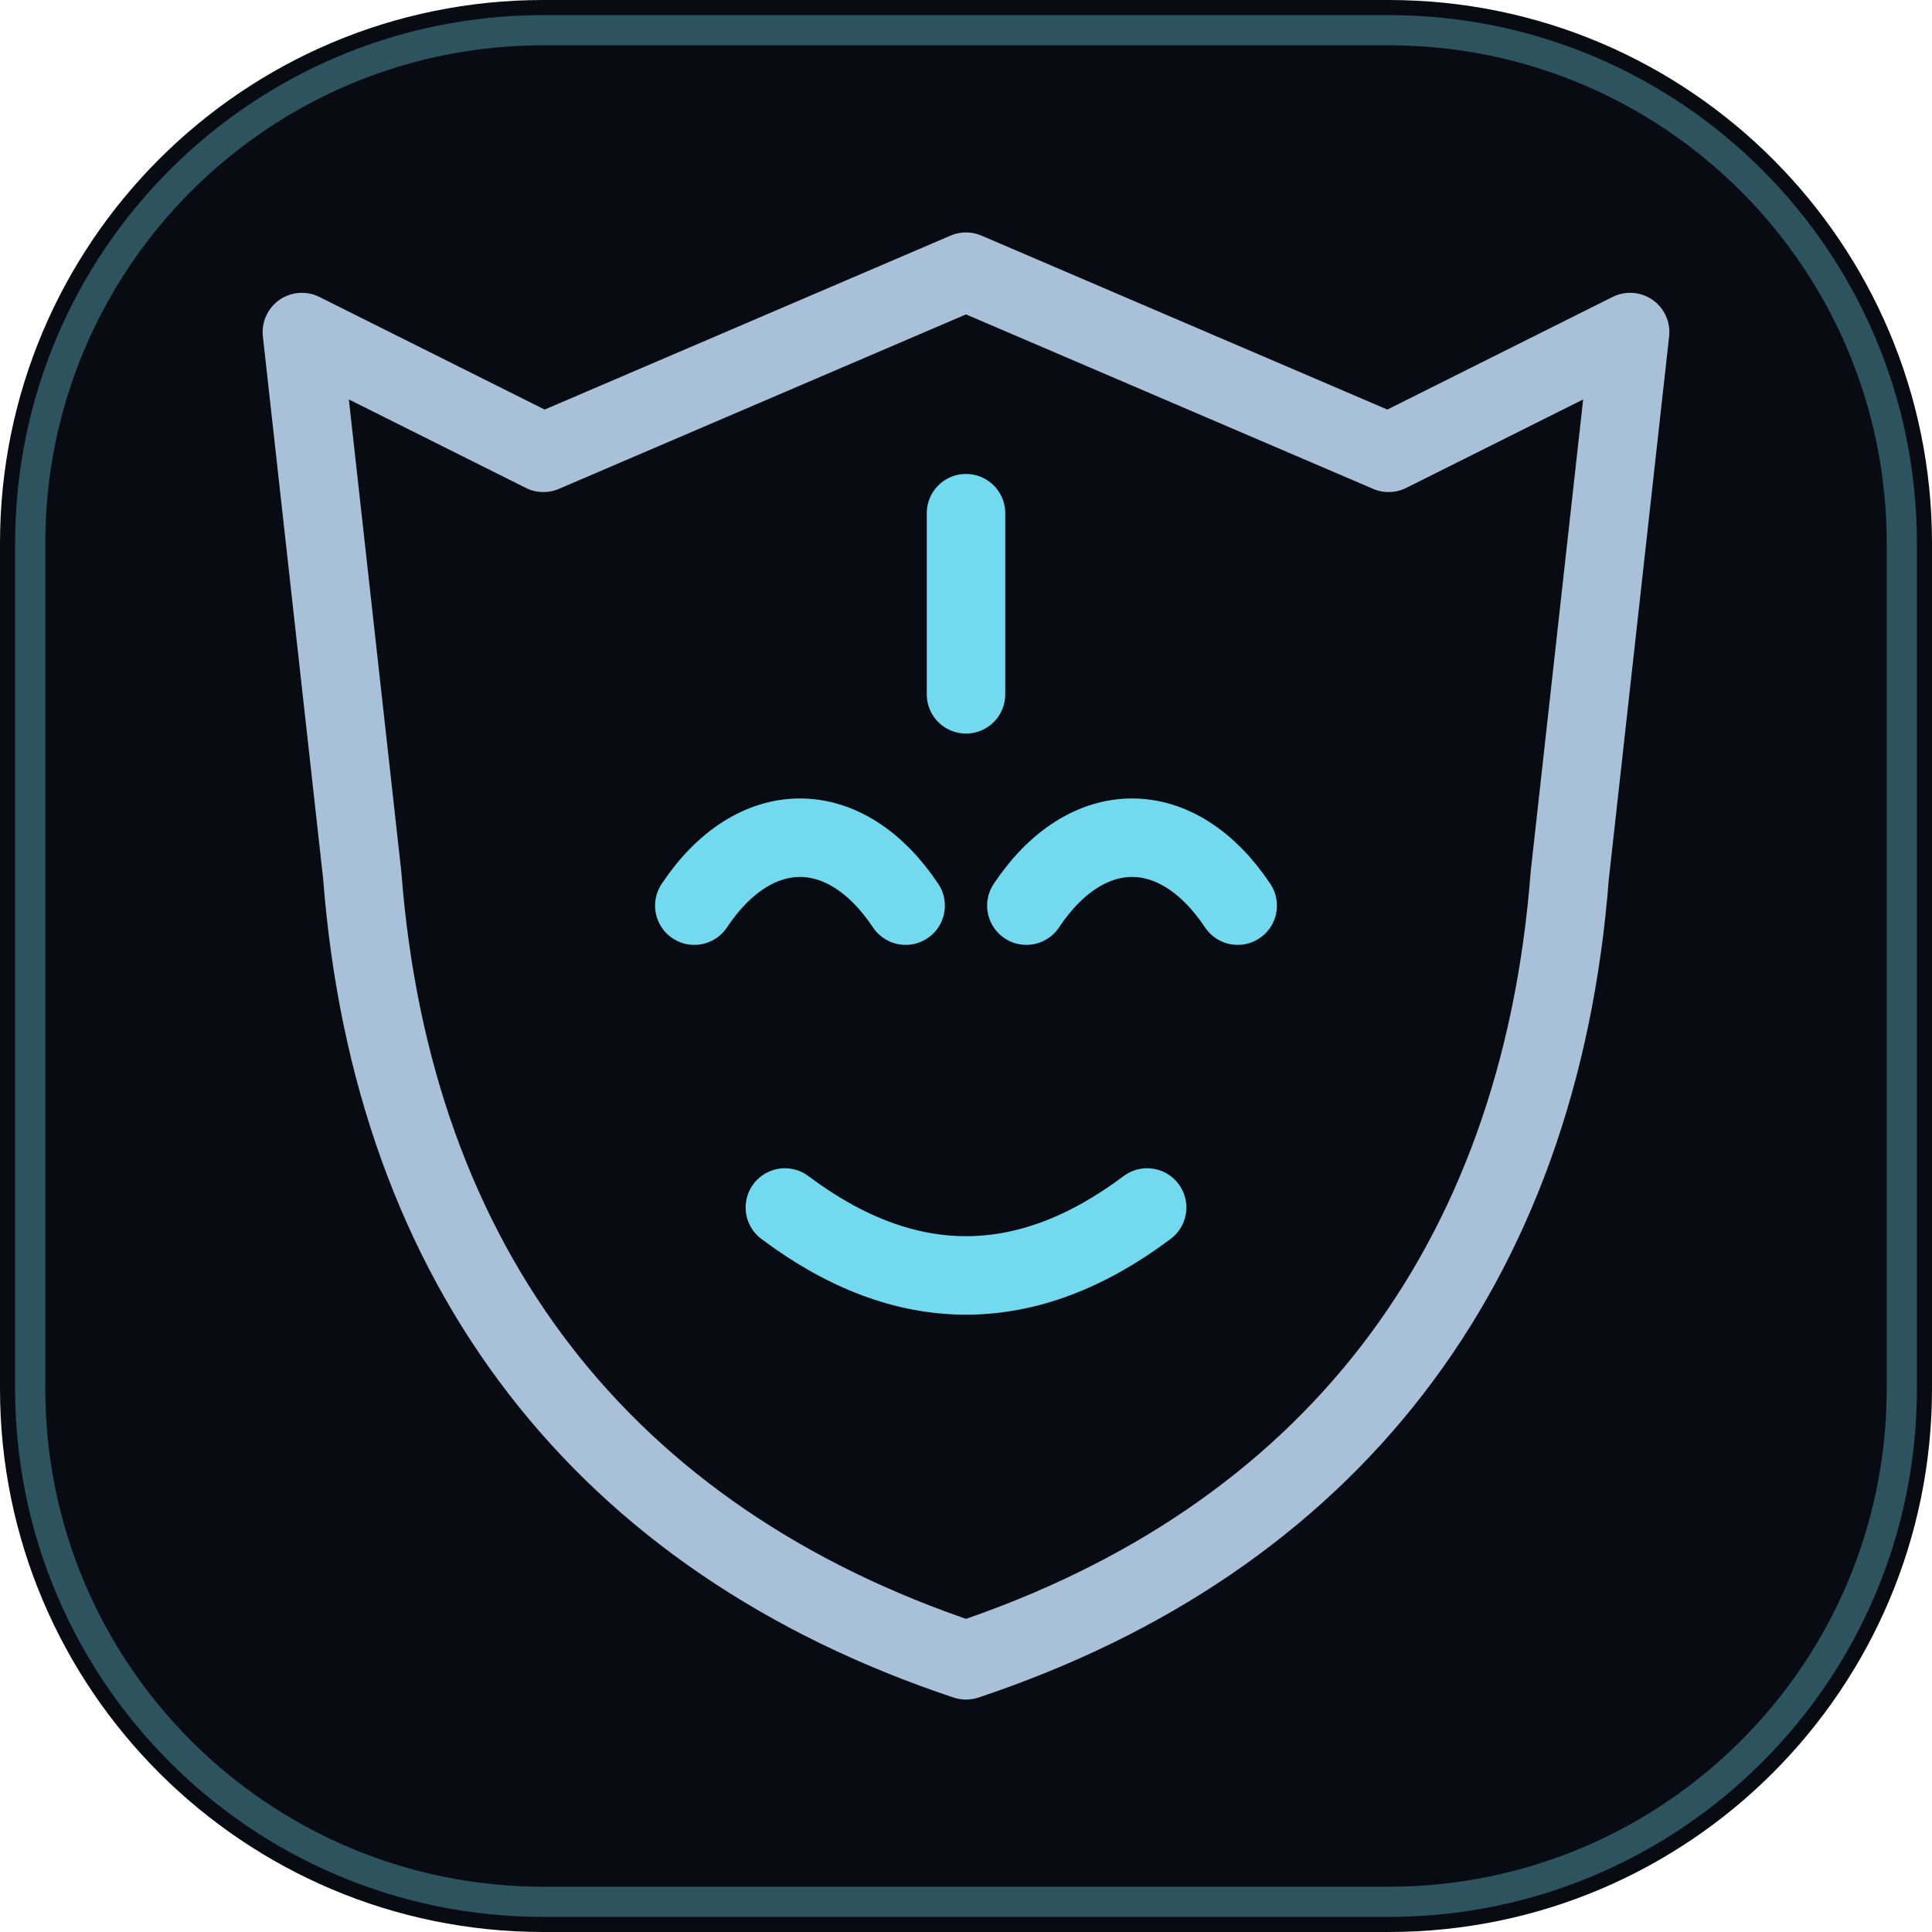
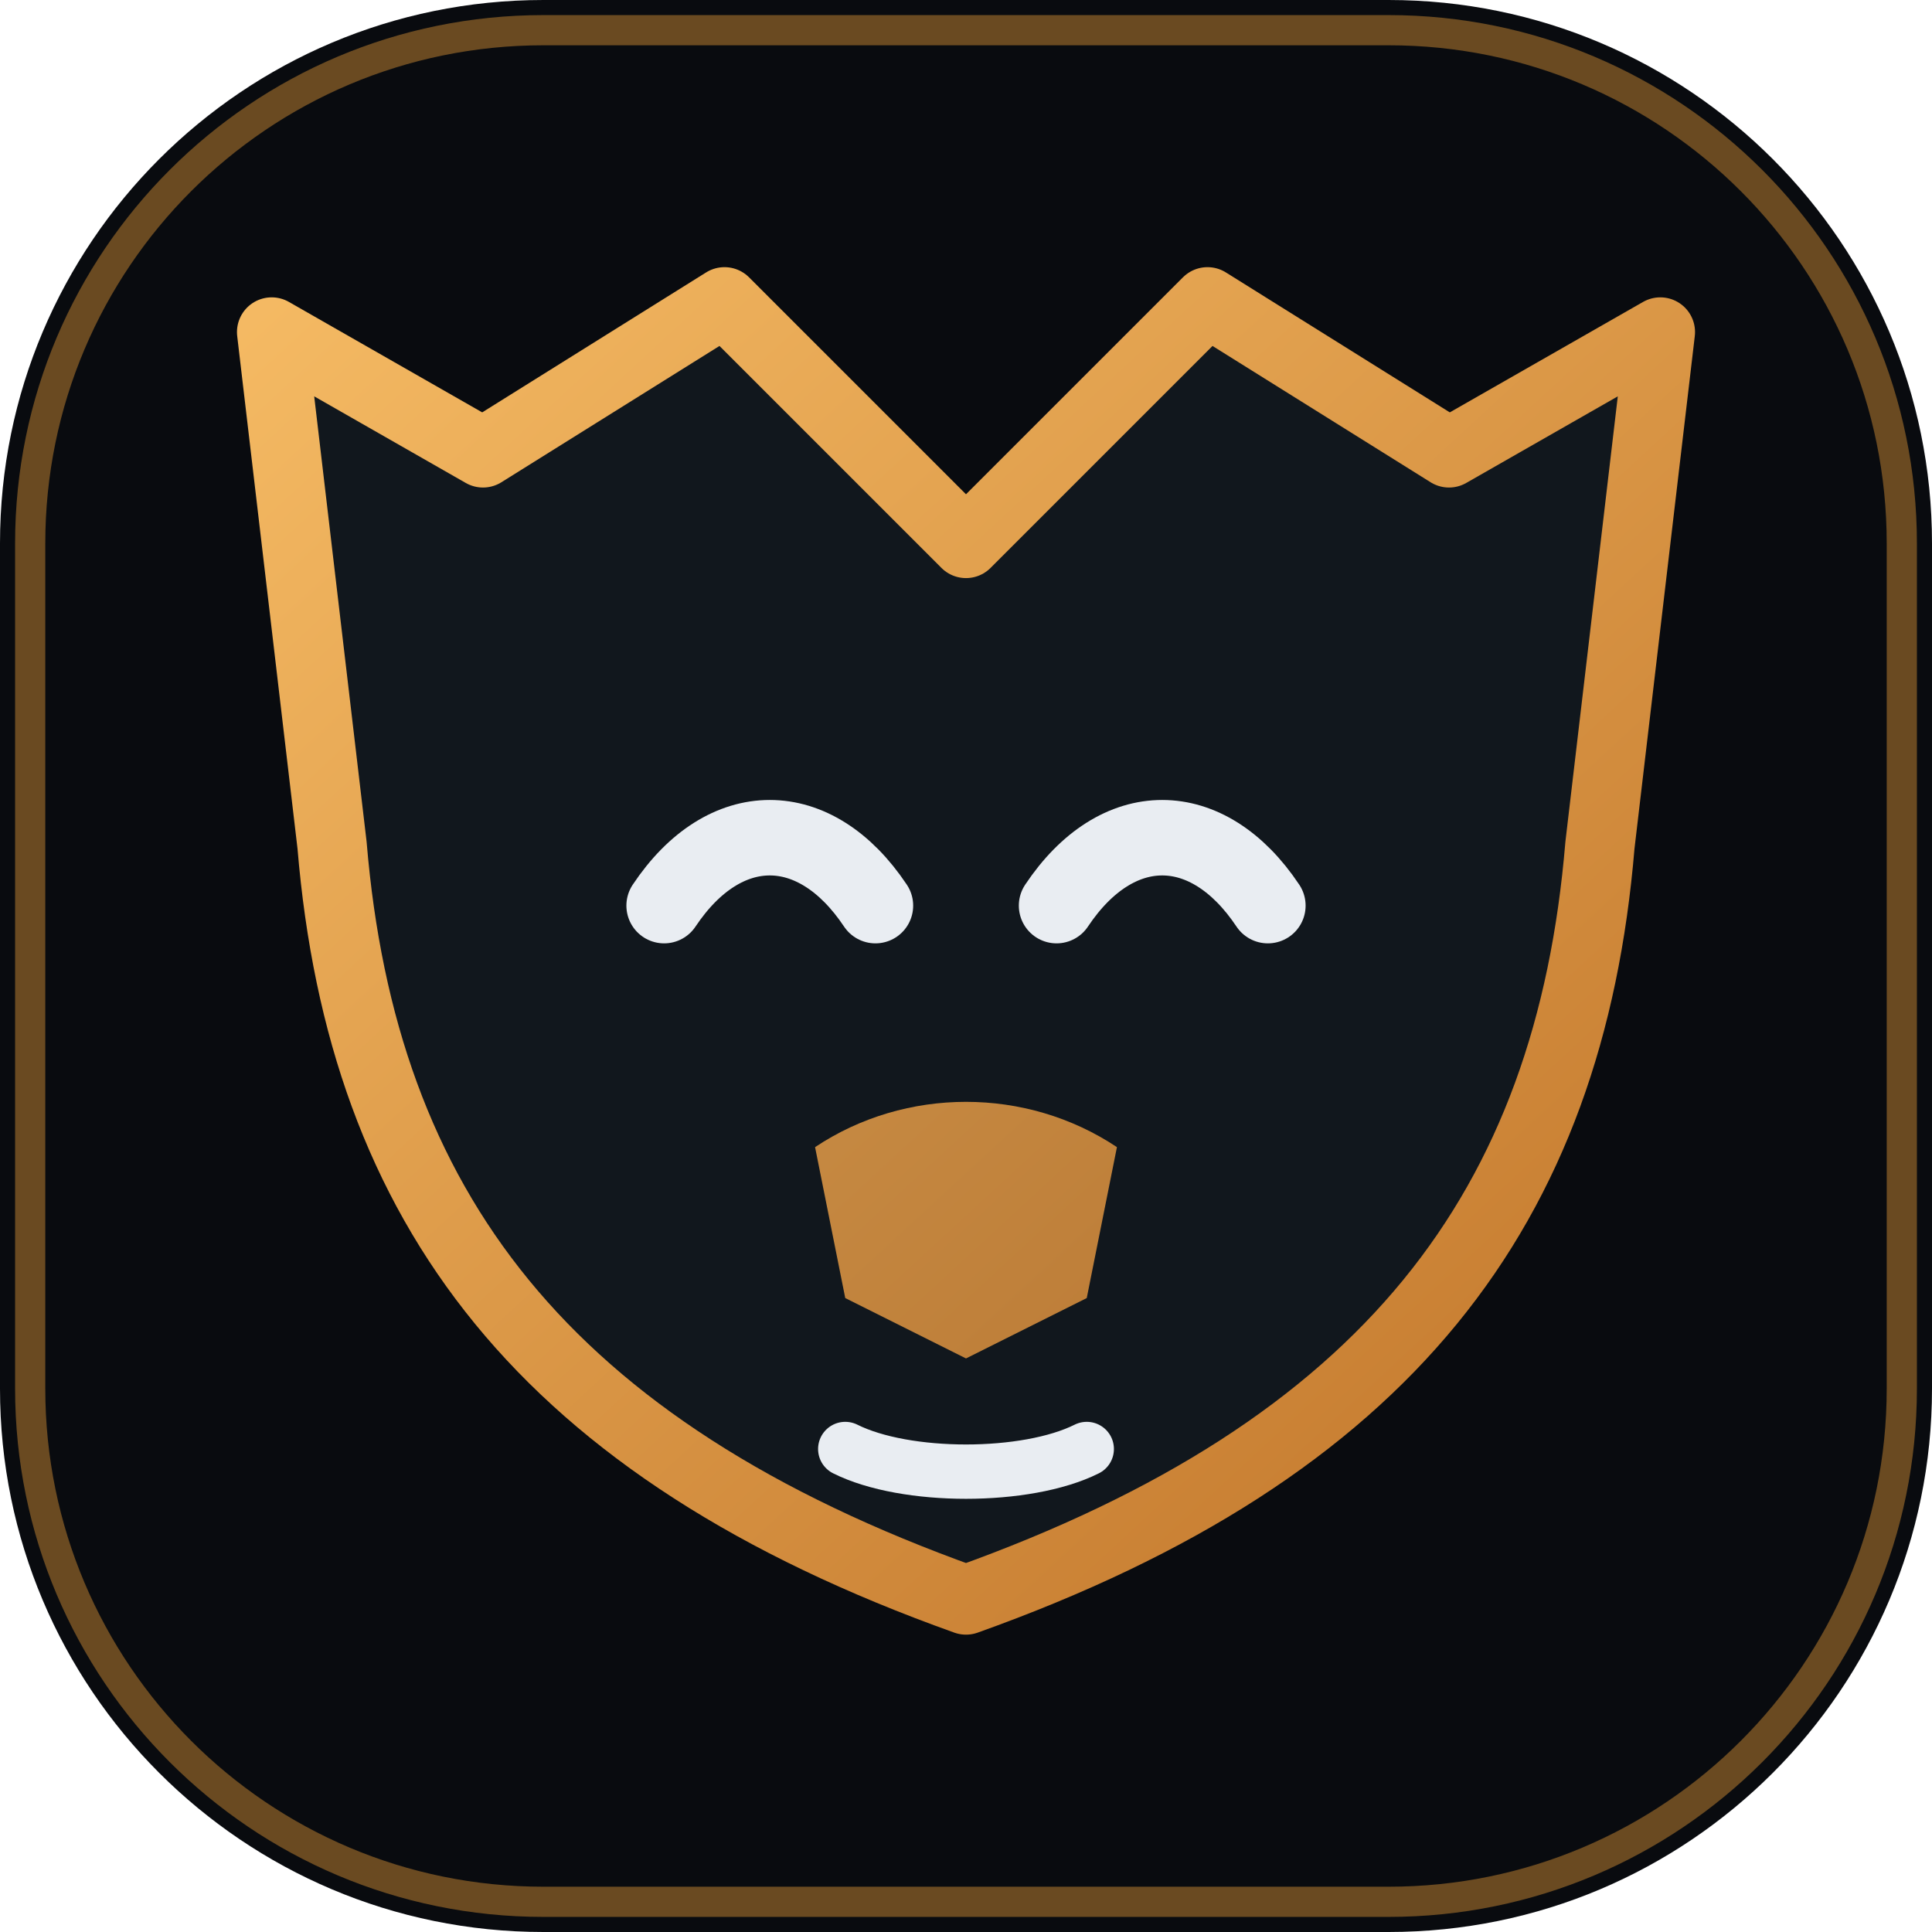
<svg xmlns="http://www.w3.org/2000/svg" viewBox="0 0 64 64" fill="none">
-   <rect width="64" height="64" rx="18" fill="#080b12" />
-   <rect x="1" y="1" width="62" height="62" rx="17" stroke="#72d9ee" stroke-opacity=".35" />
-   <path d="M18 15 10 11l2 18c1 13 8 22 20 26 12-4 19-13 20-26l2-18-8 4-14-6-14 6Z" stroke="#a9c1d8" stroke-width="2.6" stroke-linecap="round" stroke-linejoin="round" />
-   <path d="M23 30c2-3 5-3 7 0m4 0c2-3 5-3 7 0M26 40c4 3 8 3 12 0M32 17v6" stroke="#72d9ee" stroke-width="2.6" stroke-linecap="round" stroke-linejoin="round" />
+   <defs>
+     <linearGradient id="g" x1="8" y1="6" x2="56" y2="58" gradientUnits="userSpaceOnUse">
+       <stop stop-color="#f7bd66" />
+       <stop offset="1" stop-color="#bd7026" />
+     </linearGradient>
+   </defs>
+   <rect width="64" height="64" rx="18" fill="#090b0f" />
+   <rect x="1" y="1" width="62" height="62" rx="17" stroke="#f0a23b" stroke-opacity=".42" />
+   <path d="M16 15 9 11l2 17c1 12 7 20 21 25 14-5 20-13 21-25l2-17-7 4-8-5-8 8-8-8-8 5Z" fill="#11171d" stroke="url(#g)" stroke-width="2.3" stroke-linejoin="round" />
+   <path d="M22 30c2-3 5-3 7 0m6 0c2-3 5-3 7 0" stroke="#e9edf2" stroke-width="2.5" stroke-linecap="round" />
+   <path d="M27 38c3-2 7-2 10 0l-1 5-4 2-4-2-1-5Z" fill="url(#g)" fill-opacity=".9" />
+   <path d="M28 48c2 1 6 1 8 0" stroke="#e9edf2" stroke-width="1.8" stroke-linecap="round" />
</svg>
